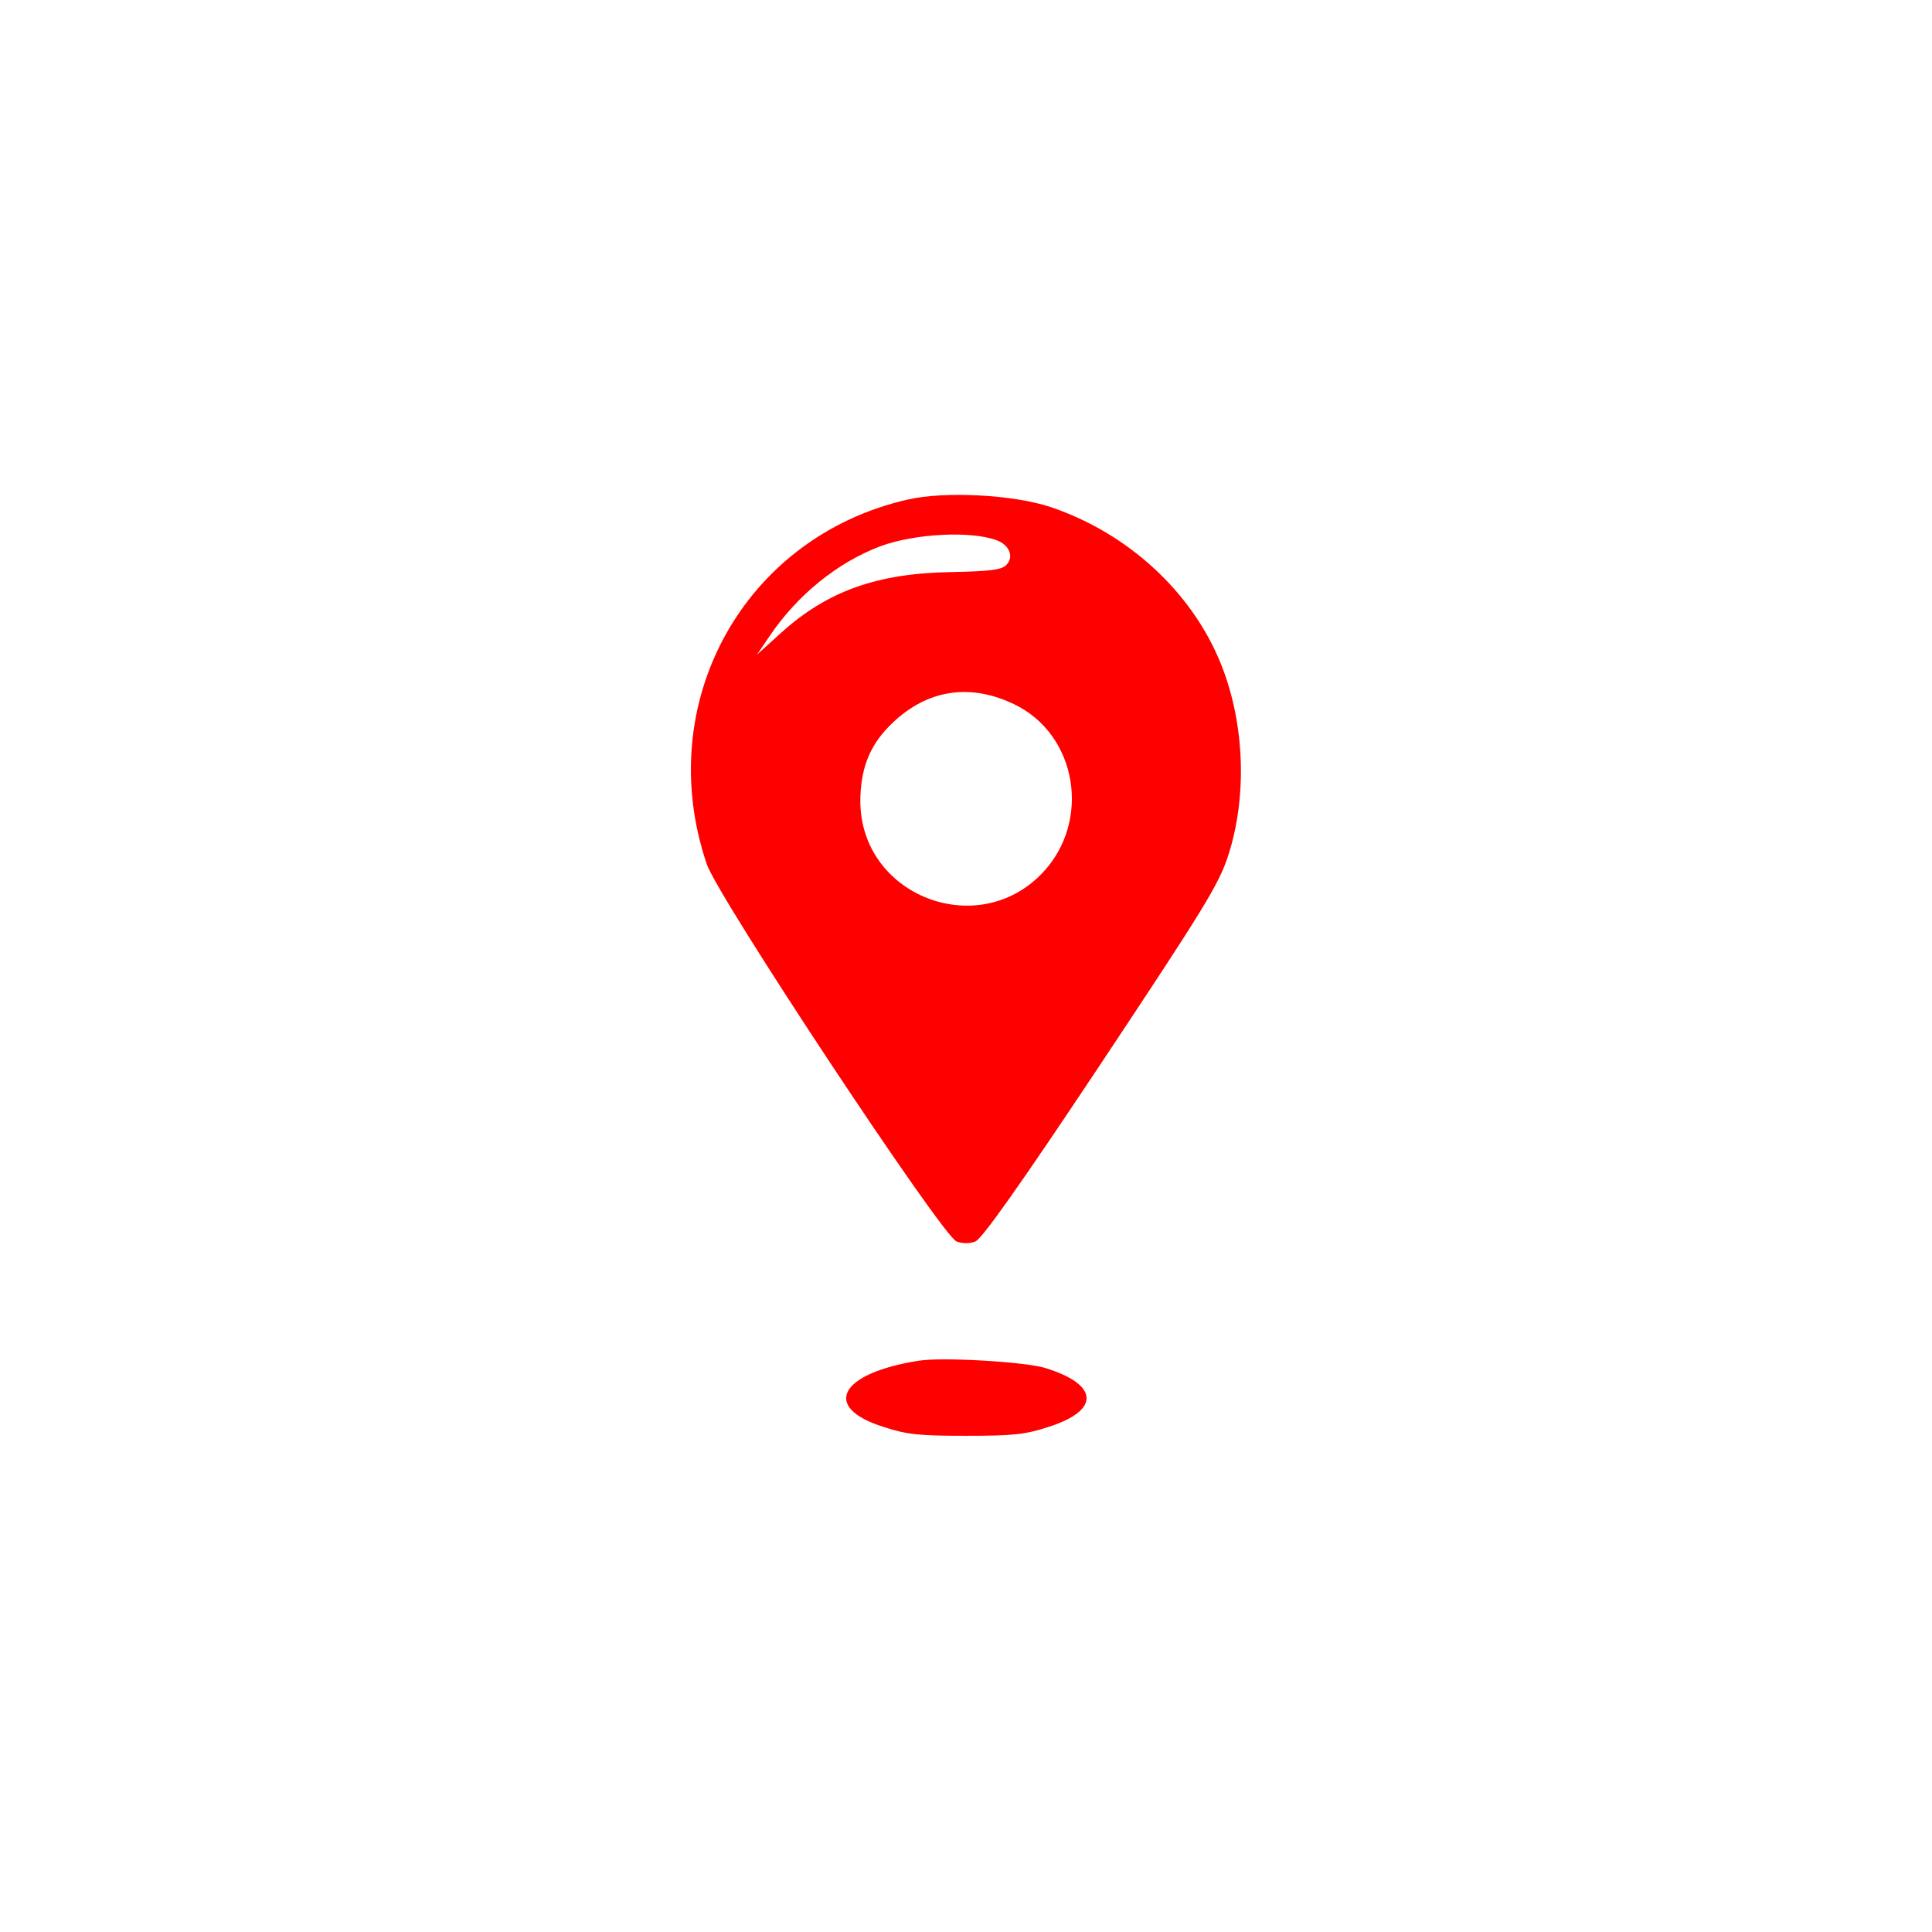
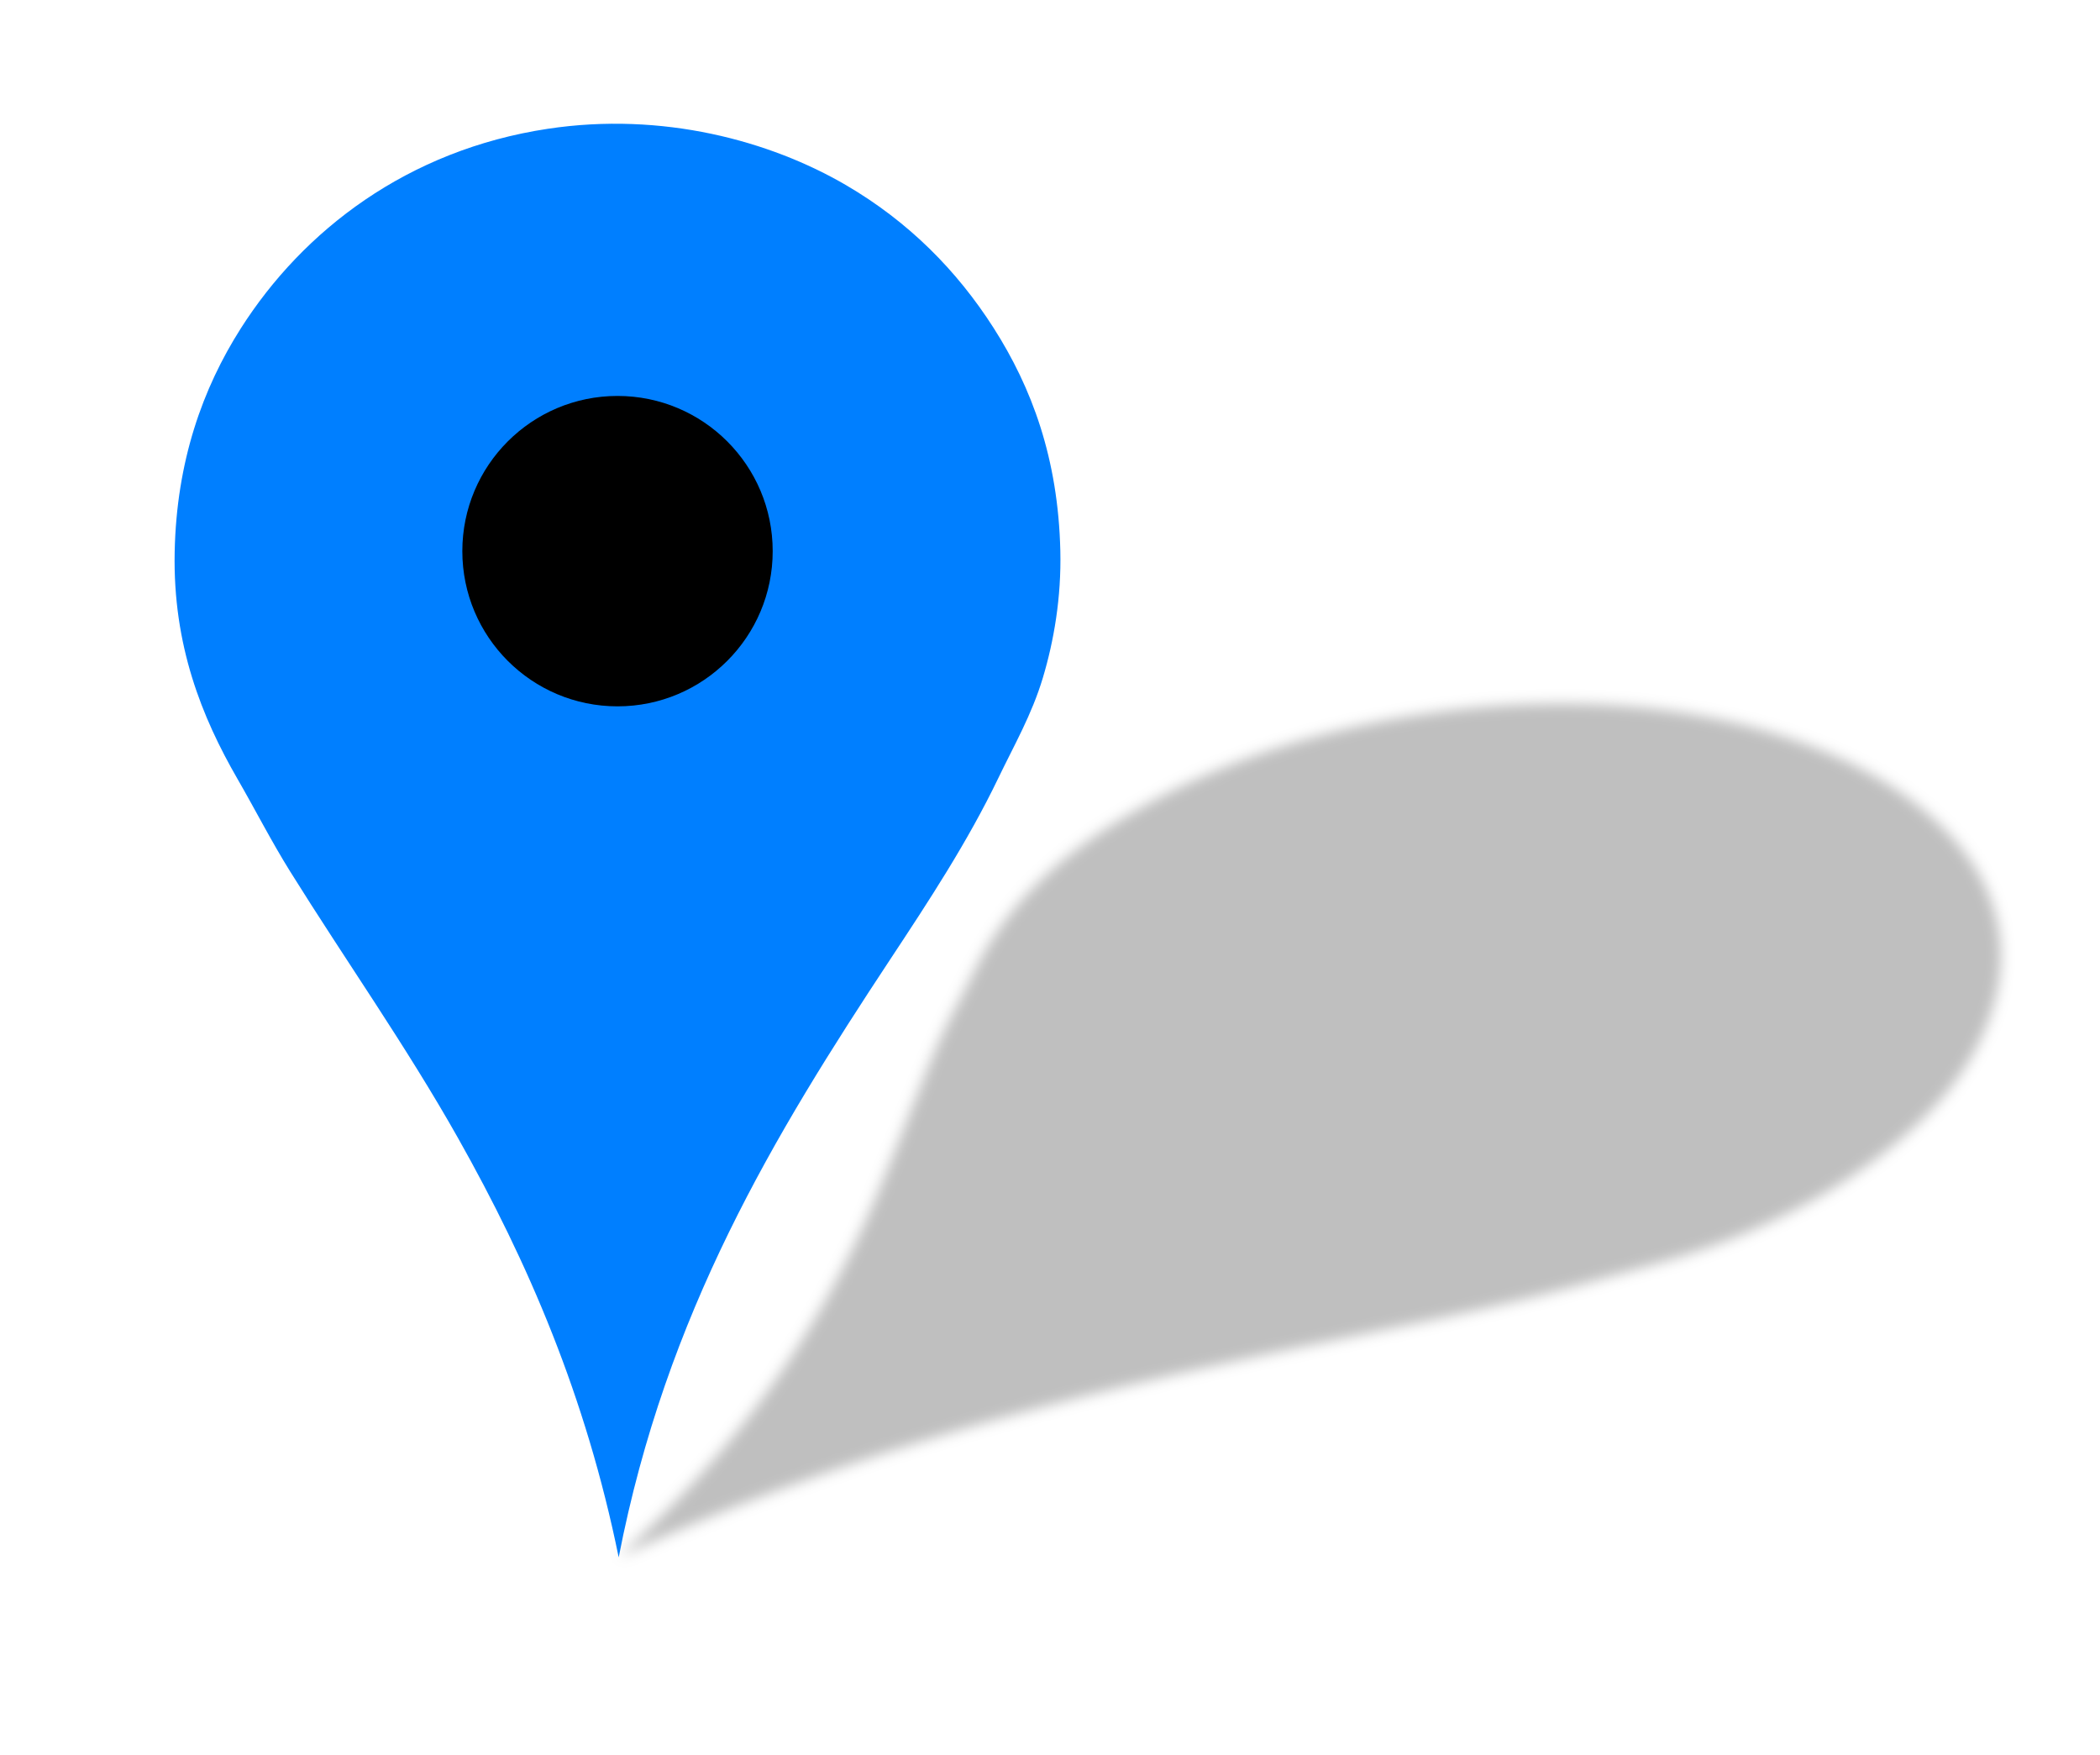
- <svg xmlns="http://www.w3.org/2000/svg" version="1.0" width="512pt" height="512pt" viewBox="0 0 512 512" preserveAspectRatio="xMidYMid meet">
-   <g transform="translate(0,512) scale(0.1,-0.1)" fill="#ff0000" stroke="none">
-     <path d="M2405 3796 c-434 -99 -677 -539 -532 -966 29 -87 624 -986 662 -1000 16 -6 34 -6 50 0 17 7 115 144 333 472 273 411 311 473 336 548 52 158 45 354 -19 512 -77 190 -246 345 -450 414 -98 33 -281 43 -380 20z m237 -108 c34 -13 46 -45 24 -66 -12 -12 -43 -16 -143 -18 -198 -3 -330 -50 -453 -161 l-64 -58 34 50 c73 108 179 194 292 237 91 34 241 42 310 16z m45 -434 c168 -80 206 -311 75 -448 -172 -180 -481 -59 -482 190 0 83 23 145 75 198 94 97 211 118 332 60z" />
-     <path d="M2435 1514 c-211 -33 -259 -124 -92 -176 61 -20 94 -23 217 -23 123 0 156 3 217 23 140 44 136 113 -8 157 -54 16 -270 29 -334 19z" />
+ <svg xmlns="http://www.w3.org/2000/svg" width="2481" height="2073">
+   <defs>
+     <filter id="svg_3_blur" width="200%" height="200%" y="-50%" x="-50%">
+       <feGaussianBlur stdDeviation="7.7" />
+     </filter>
+   </defs>
+   <g>
+     <path id="svg_2" clip-rule="evenodd" fill="#007fff" fill-rule="evenodd" stroke-miterlimit="10" stroke-width="37" d="m730.94,1839.63c-38.766,-190.3 -107.116,-348.67 -189.903,-495.44c-61.407,-108.87 -132.544,-209.36 -198.364,-314.94c-21.972,-35.243 -40.934,-72.476 -62.047,-109.053c-42.216,-73.137 -76.444,-157.935 -74.269,-267.932c2.125,-107.473 33.208,-193.684 78.03,-264.172c73.719,-115.935 197.201,-210.989 362.884,-235.969c135.466,-20.424 262.475,14.082 352.543,66.748c73.596,43.038 130.596,100.527 173.916,168.28c45.22,70.716 76.36,154.26 78.97,263.232c1.34,55.83 -7.8,107.532 -20.68,150.418c-13.03,43.409 -33.99,79.695 -52.64,118.454c-36.41,75.659 -82.05,144.984 -127.86,214.344c-136.437,206.61 -264.496,417.31 -320.58,706.03z" />
+     <circle id="svg_4" clip-rule="evenodd" fill="#000000" fill-rule="evenodd" cx="729.546" cy="651.047" r="183.333" />
+     <path id="svg_3" opacity="0.25" clip-rule="evenodd" fill="black" fill-rule="evenodd" d="m731.379,1838.955c131.604,-120.87 211.314,-235.98 269.141,-350.49c42.89,-84.95 70.54,-169.17 106.95,-254.06c12.16,-28.34 28.51,-56.57 42.52,-85.3c28.02,-57.45 72.66,-118.14 169.03,-178.1c94.16,-58.59 193.95,-93.756 291.58,-114.697c160.56,-34.442 344.28,-37.299 502.59,15.593c129.45,43.244 204.68,113.464 233.78,178.864c23.78,53.44 21.43,108.18 -1.04,163.1c-23.46,57.32 -69.57,116.07 -161.11,177.39c-46.9,31.42 -98.9,56.34 -146.41,74.87c-48.09,18.76 -96.6,30.39 -145.33,44.32c-95.12,27.19 -192.42,47.15 -289.89,67.08c-290.32,59.34 -577.25,124.32 -871.811,261.43z" filter="url(#svg_3_blur)" />
  </g>
+   <style type="text/css" id="igtranslator-color" />
</svg>
